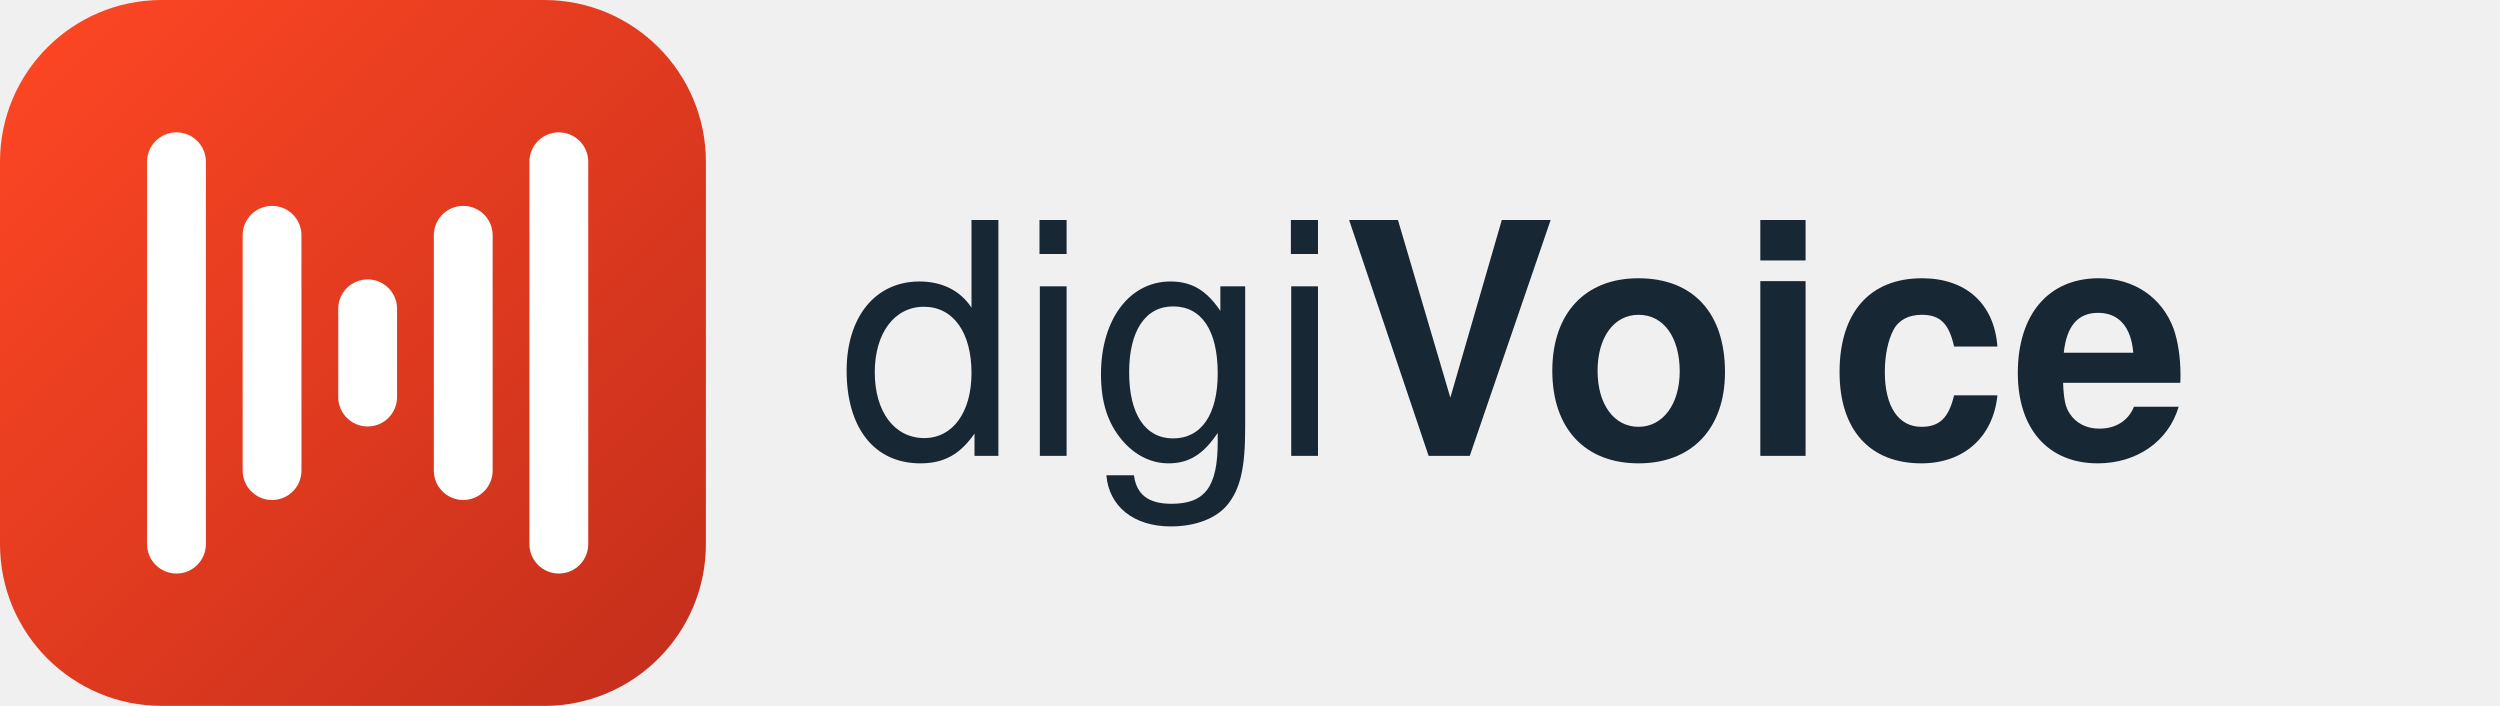
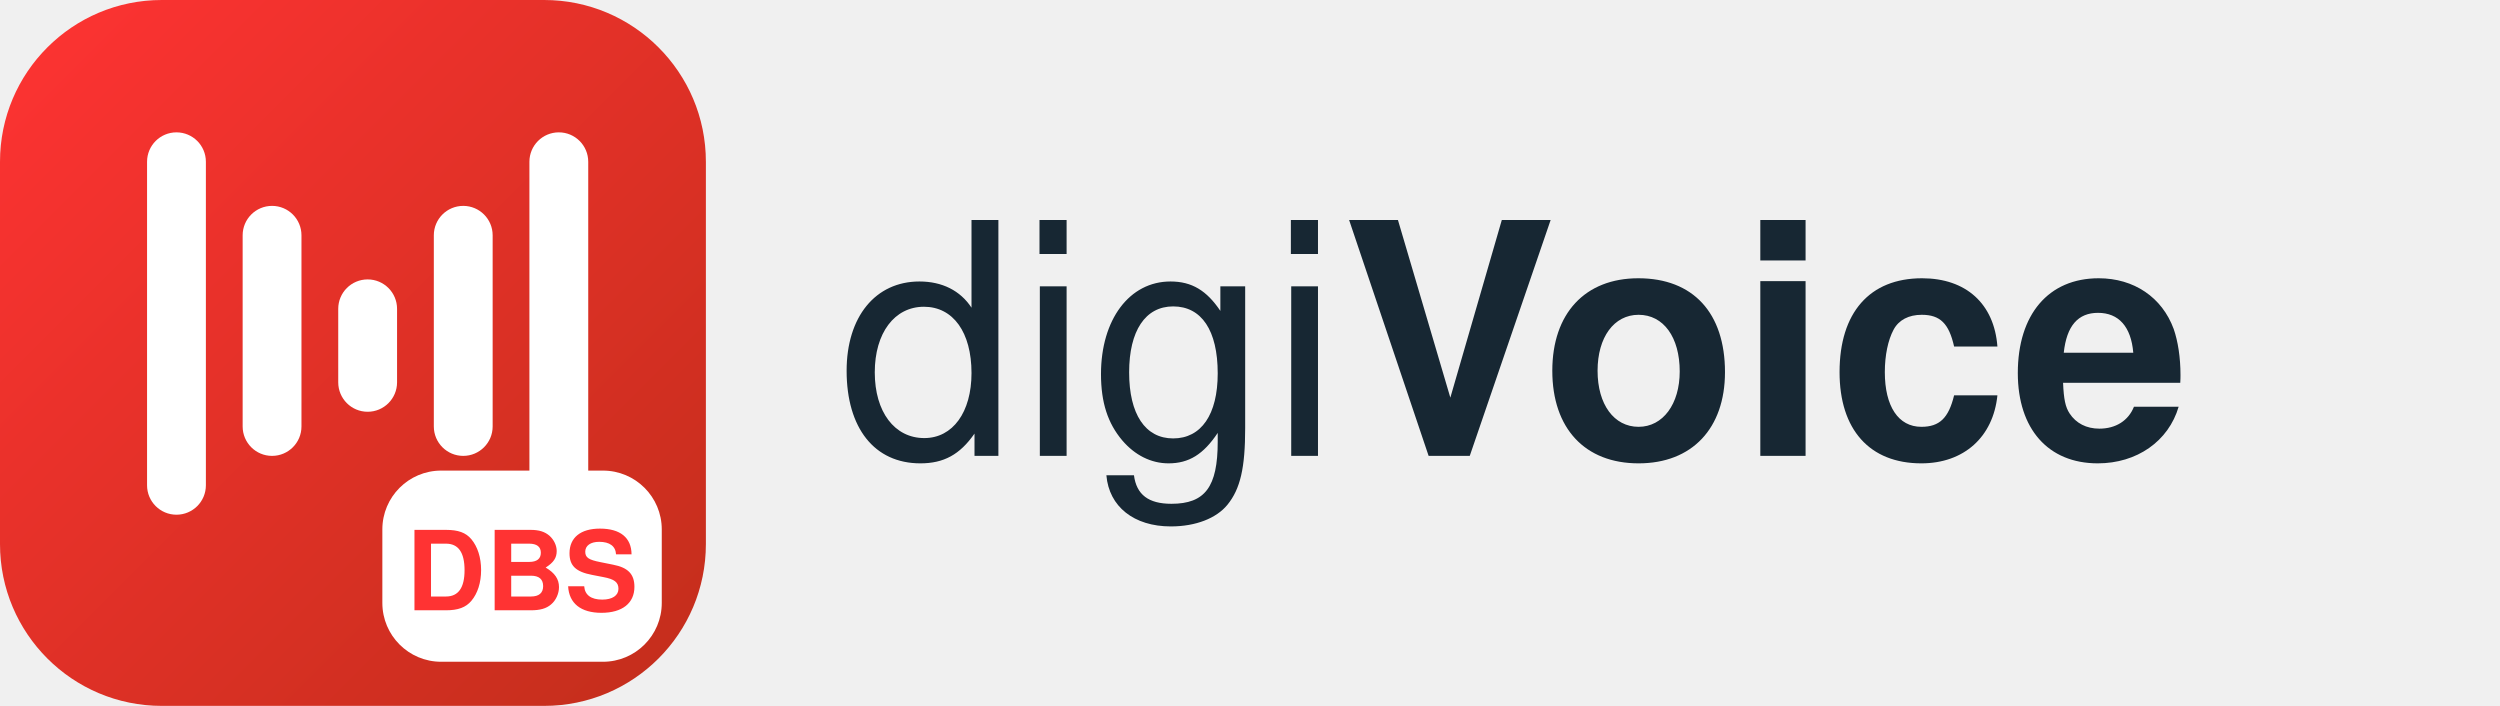
<svg xmlns="http://www.w3.org/2000/svg" viewBox="0 0 340 96" width="340" height="96">
  <defs>
    <linearGradient id="dg" x1="0" y1="0" x2="1" y2="1">
-       <stop offset="0" stop-color="#FF4724" />
-       <stop offset="1" stop-color="#C22E1B" />
+       <stop offset="0" stop-color="#f33" />
+       <stop offset="1" stop-color="#c22e1b" />
    </linearGradient>
  </defs>
  <rect x="0" y="0" width="96" height="96" rx="22" fill="url(#dg)" />
  <g fill="#fff">
-     <rect x="20" y="18" width="8" height="60" rx="4" />
-     <rect x="33" y="28" width="8" height="40" rx="4" />
-     <rect x="46" y="38" width="8" height="20" rx="4" />
-     <rect x="59" y="28" width="8" height="40" rx="4" />
-     <rect x="72" y="18" width="8" height="60" rx="4" />
+     <rect x="20" y="18" width="8" height="52" rx="4" />
+     <rect x="33" y="28" width="8" height="34" rx="4" />
+     <rect x="46" y="38" width="8" height="18" rx="4" />
+     <rect x="59" y="28" width="8" height="34" rx="4" />
+     <rect x="72" y="18" width="8" height="52" rx="4" />
  </g>
+   <rect x="52" y="64" width="38" height="26" rx="8" fill="#fff" />
+   <text x="71" y="83" text-anchor="middle" font-family="-apple-system, 'Segoe UI', Helvetica, Arial, sans-serif" font-size="15" font-weight="700" fill="#f33">DBS</text>
  <text x="114" y="62" font-family="-apple-system, 'Segoe UI', Helvetica, Arial, sans-serif" font-size="44" fill="#172733">digi<tspan font-weight="700">Voice</tspan>
  </text>
</svg>
